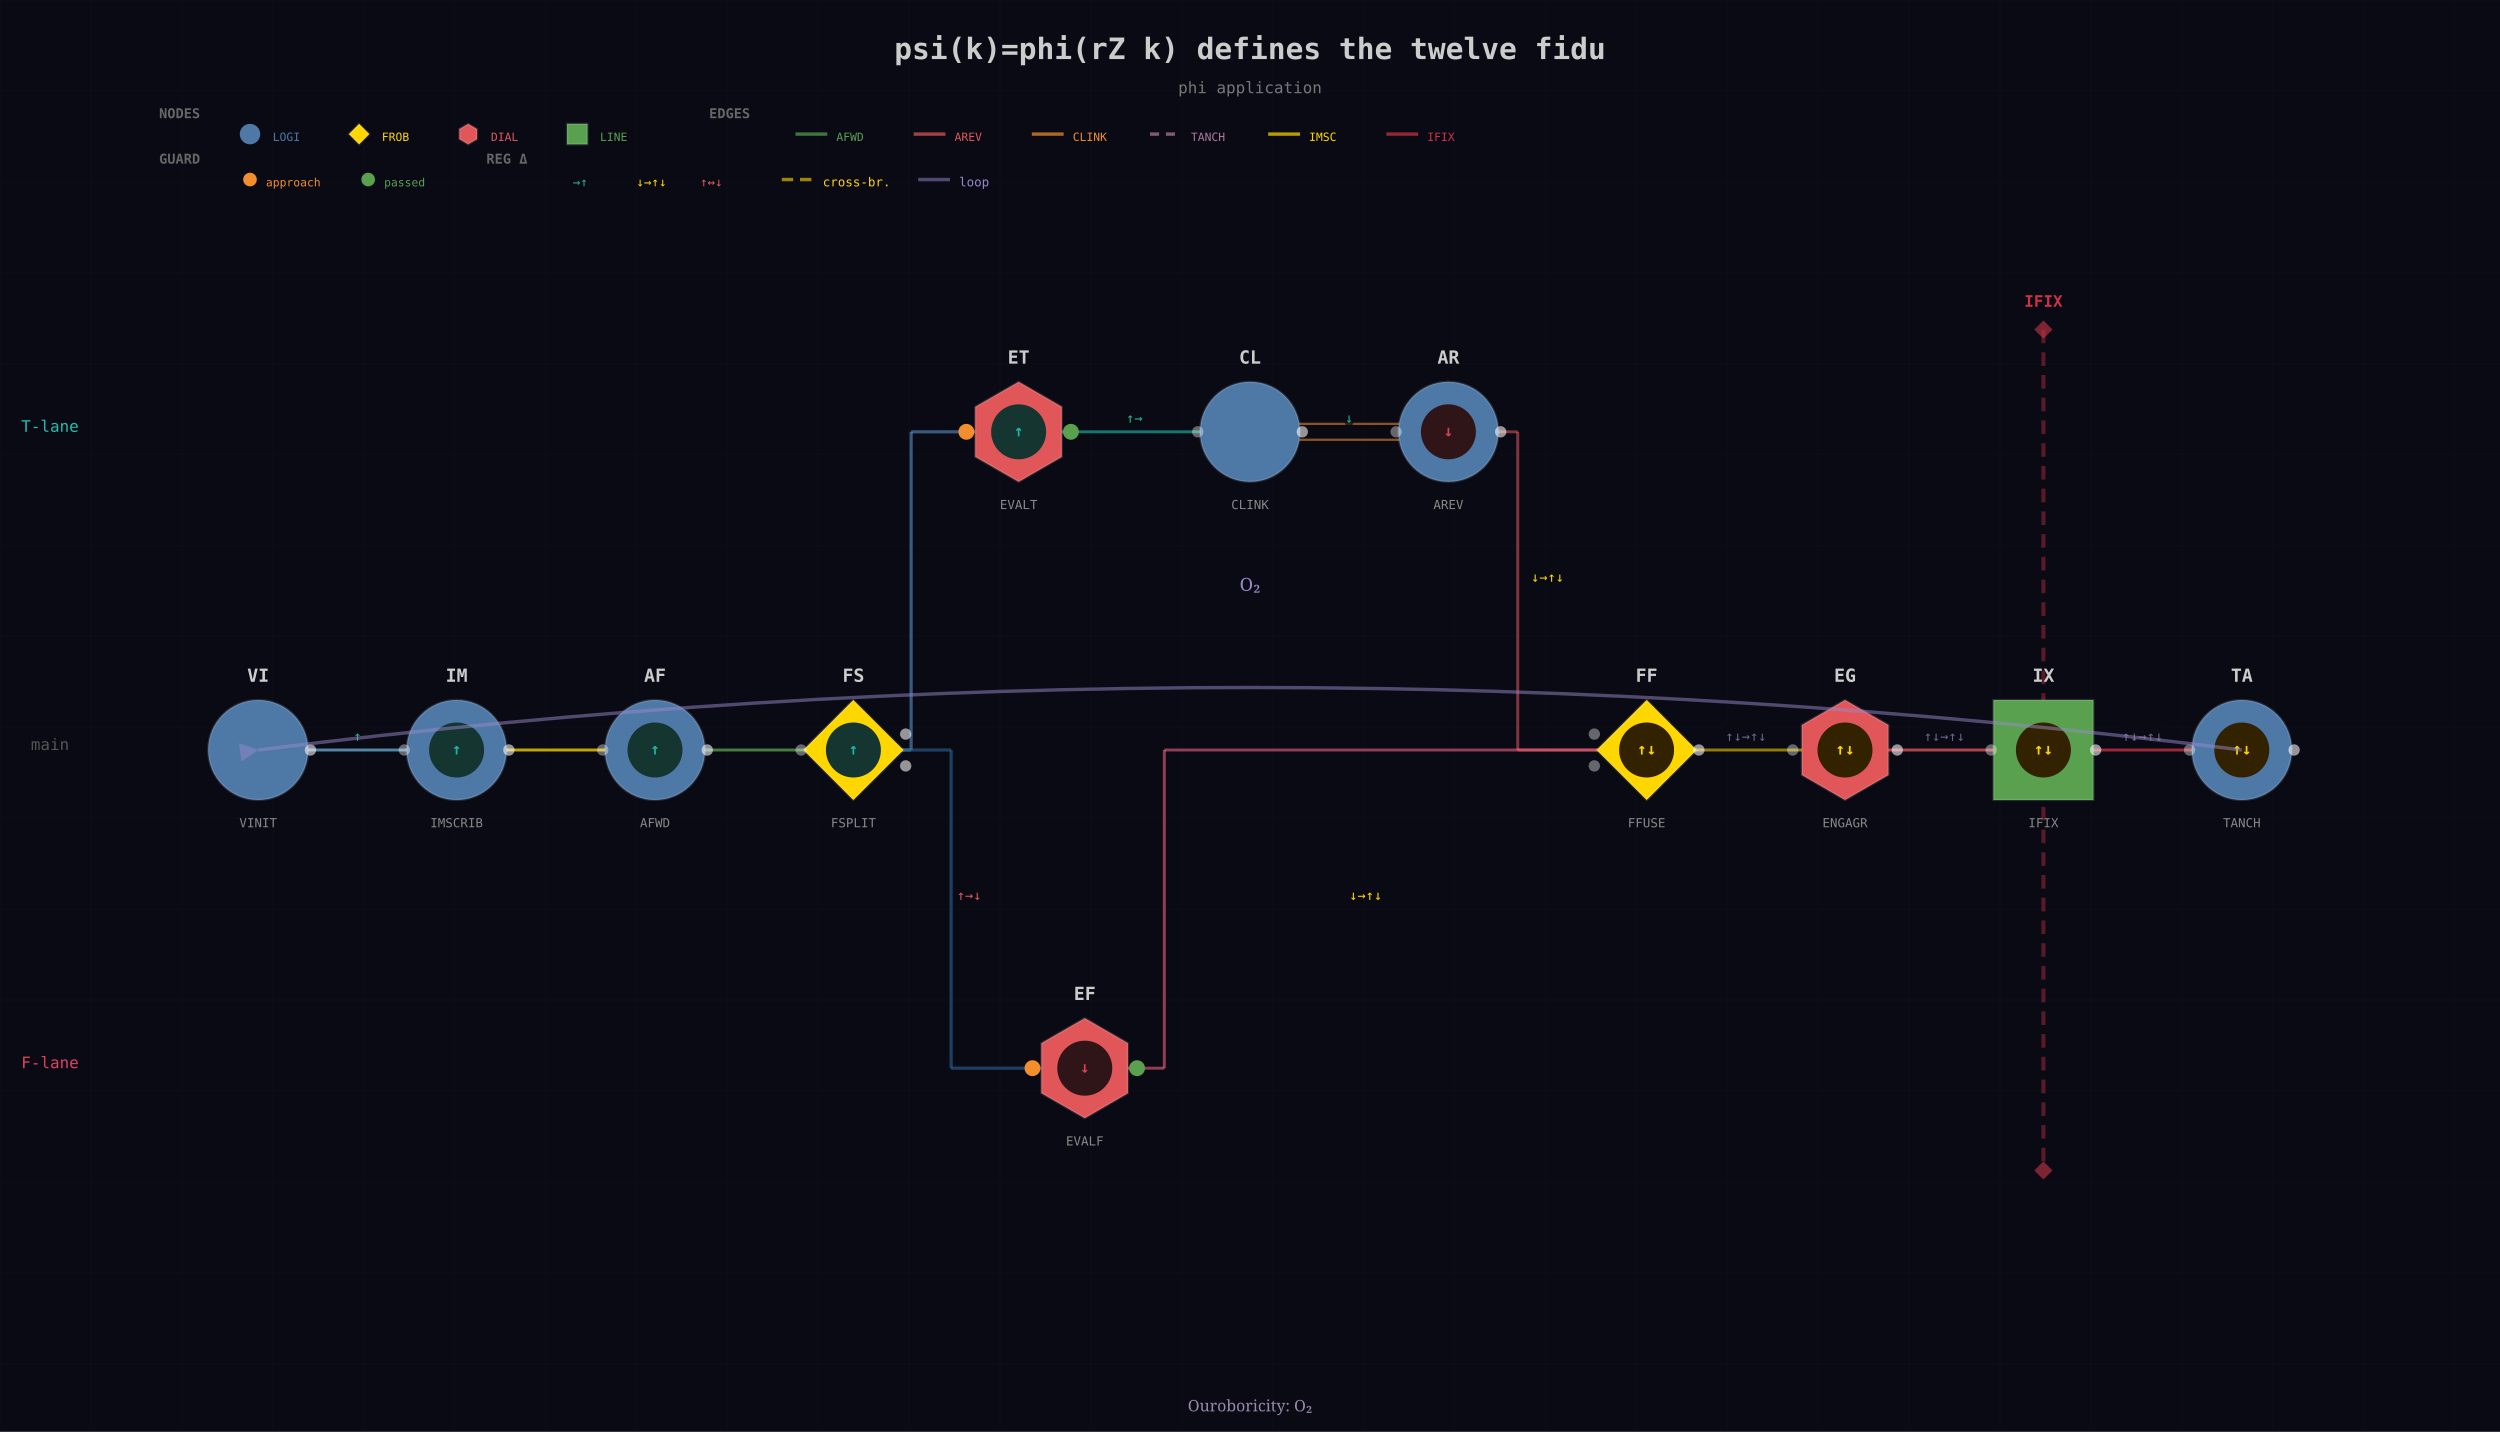
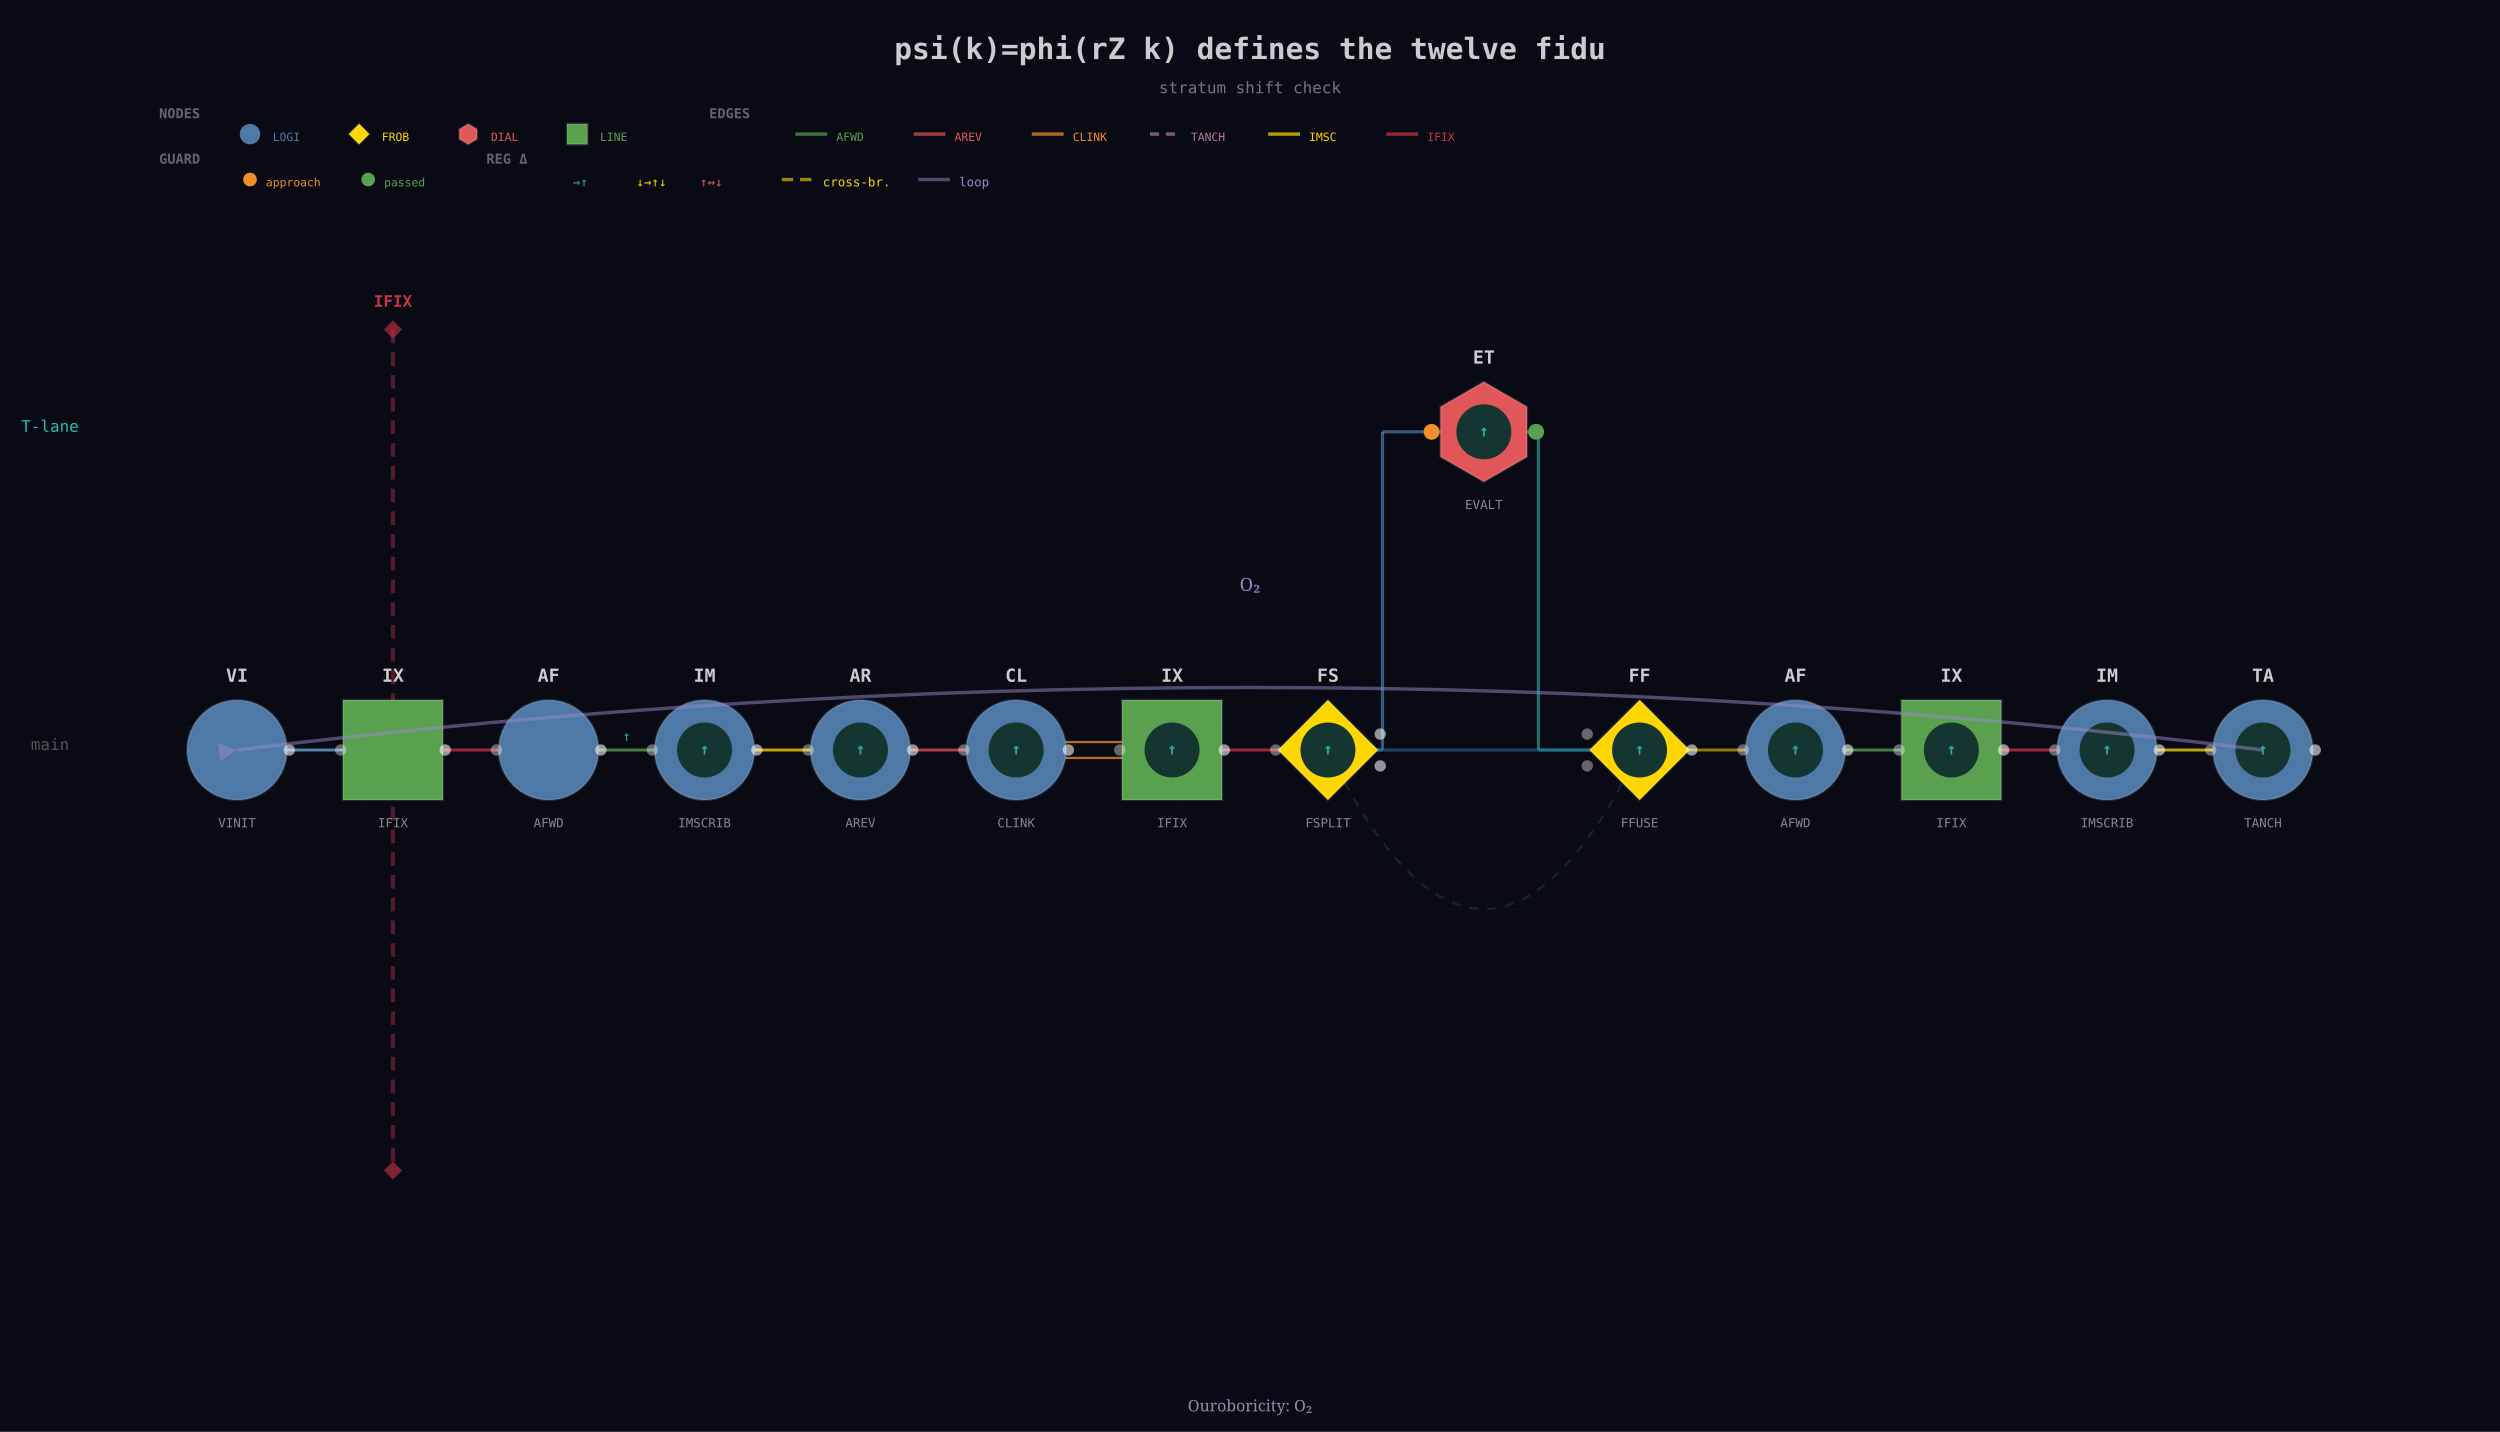
<svg xmlns="http://www.w3.org/2000/svg" viewBox="0 0 1100 630">
  <rect width="1100" height="630" fill="#0a0a15" />
  <line x1="0.0" y1="0.0" x2="0.0" y2="630.0" stroke="#151525" stroke-width="0.4" opacity="0.25" />
  <line x1="40.0" y1="0.0" x2="40.0" y2="630.0" stroke="#151525" stroke-width="0.4" opacity="0.25" />
  <line x1="80.0" y1="0.0" x2="80.0" y2="630.0" stroke="#151525" stroke-width="0.4" opacity="0.25" />
  <line x1="120.0" y1="0.0" x2="120.0" y2="630.0" stroke="#151525" stroke-width="0.4" opacity="0.25" />
  <line x1="160.0" y1="0.0" x2="160.0" y2="630.0" stroke="#151525" stroke-width="0.4" opacity="0.25" />
  <line x1="200.0" y1="0.0" x2="200.0" y2="630.0" stroke="#151525" stroke-width="0.4" opacity="0.25" />
  <line x1="240.0" y1="0.0" x2="240.0" y2="630.0" stroke="#151525" stroke-width="0.4" opacity="0.25" />
  <line x1="280.0" y1="0.0" x2="280.0" y2="630.0" stroke="#151525" stroke-width="0.4" opacity="0.25" />
  <line x1="320.0" y1="0.0" x2="320.0" y2="630.0" stroke="#151525" stroke-width="0.4" opacity="0.25" />
  <line x1="360.0" y1="0.0" x2="360.0" y2="630.0" stroke="#151525" stroke-width="0.4" opacity="0.25" />
  <line x1="400.0" y1="0.0" x2="400.0" y2="630.0" stroke="#151525" stroke-width="0.4" opacity="0.25" />
  <line x1="440.0" y1="0.0" x2="440.0" y2="630.0" stroke="#151525" stroke-width="0.4" opacity="0.25" />
  <line x1="480.0" y1="0.0" x2="480.0" y2="630.0" stroke="#151525" stroke-width="0.4" opacity="0.25" />
  <line x1="520.0" y1="0.0" x2="520.0" y2="630.0" stroke="#151525" stroke-width="0.4" opacity="0.25" />
  <line x1="560.0" y1="0.0" x2="560.0" y2="630.0" stroke="#151525" stroke-width="0.4" opacity="0.25" />
  <line x1="600.0" y1="0.0" x2="600.0" y2="630.0" stroke="#151525" stroke-width="0.4" opacity="0.25" />
  <line x1="640.0" y1="0.0" x2="640.0" y2="630.0" stroke="#151525" stroke-width="0.4" opacity="0.25" />
  <line x1="680.0" y1="0.0" x2="680.0" y2="630.0" stroke="#151525" stroke-width="0.4" opacity="0.25" />
  <line x1="720.0" y1="0.0" x2="720.0" y2="630.0" stroke="#151525" stroke-width="0.4" opacity="0.25" />
  <line x1="760.0" y1="0.0" x2="760.0" y2="630.0" stroke="#151525" stroke-width="0.4" opacity="0.25" />
  <line x1="800.0" y1="0.0" x2="800.0" y2="630.0" stroke="#151525" stroke-width="0.4" opacity="0.25" />
  <line x1="840.0" y1="0.0" x2="840.0" y2="630.0" stroke="#151525" stroke-width="0.4" opacity="0.25" />
  <line x1="880.0" y1="0.0" x2="880.0" y2="630.0" stroke="#151525" stroke-width="0.4" opacity="0.25" />
  <line x1="920.0" y1="0.0" x2="920.0" y2="630.0" stroke="#151525" stroke-width="0.4" opacity="0.25" />
  <line x1="960.0" y1="0.0" x2="960.0" y2="630.0" stroke="#151525" stroke-width="0.4" opacity="0.25" />
  <line x1="1000.0" y1="0.0" x2="1000.0" y2="630.0" stroke="#151525" stroke-width="0.4" opacity="0.25" />
  <line x1="1040.0" y1="0.0" x2="1040.0" y2="630.0" stroke="#151525" stroke-width="0.4" opacity="0.25" />
  <line x1="1080.0" y1="0.0" x2="1080.0" y2="630.0" stroke="#151525" stroke-width="0.4" opacity="0.25" />
  <line x1="0.0" y1="0.0" x2="1100.0" y2="0.0" stroke="#151525" stroke-width="0.4" opacity="0.25" />
  <line x1="0.0" y1="40.0" x2="1100.0" y2="40.0" stroke="#151525" stroke-width="0.4" opacity="0.25" />
  <line x1="0.0" y1="80.0" x2="1100.0" y2="80.0" stroke="#151525" stroke-width="0.4" opacity="0.25" />
  <line x1="0.0" y1="120.0" x2="1100.0" y2="120.0" stroke="#151525" stroke-width="0.4" opacity="0.25" />
  <line x1="0.0" y1="160.0" x2="1100.0" y2="160.0" stroke="#151525" stroke-width="0.4" opacity="0.25" />
  <line x1="0.0" y1="200.0" x2="1100.0" y2="200.0" stroke="#151525" stroke-width="0.4" opacity="0.25" />
  <line x1="0.0" y1="240.0" x2="1100.0" y2="240.0" stroke="#151525" stroke-width="0.4" opacity="0.25" />
  <line x1="0.0" y1="280.0" x2="1100.0" y2="280.0" stroke="#151525" stroke-width="0.4" opacity="0.25" />
  <line x1="0.0" y1="320.0" x2="1100.0" y2="320.0" stroke="#151525" stroke-width="0.4" opacity="0.25" />
  <line x1="0.0" y1="360.0" x2="1100.0" y2="360.0" stroke="#151525" stroke-width="0.4" opacity="0.25" />
  <line x1="0.0" y1="400.0" x2="1100.0" y2="400.0" stroke="#151525" stroke-width="0.4" opacity="0.25" />
  <line x1="0.0" y1="440.0" x2="1100.0" y2="440.0" stroke="#151525" stroke-width="0.4" opacity="0.25" />
  <line x1="0.0" y1="480.0" x2="1100.0" y2="480.0" stroke="#151525" stroke-width="0.4" opacity="0.25" />
  <line x1="0.0" y1="520.0" x2="1100.0" y2="520.0" stroke="#151525" stroke-width="0.4" opacity="0.25" />
  <line x1="0.0" y1="560.0" x2="1100.0" y2="560.0" stroke="#151525" stroke-width="0.4" opacity="0.25" />
  <line x1="0.0" y1="600.0" x2="1100.0" y2="600.0" stroke="#151525" stroke-width="0.4" opacity="0.25" />
  <text x="550.0" y="26.0" fill="#cccccc" font-size="13" text-anchor="middle" font-family="monospace" font-weight="bold">psi(k)=phi(rZ k) defines the twelve fidu</text>
-   <text x="550.0" y="41.0" fill="#777" font-size="7" text-anchor="middle" font-family="monospace">phi application</text>
+   <text x="550.0" y="41.0" fill="#777" font-size="7" text-anchor="middle" font-family="monospace">stratum shift check</text>
  <text x="22.0" y="190.0" fill="#20c0b0" font-size="7" text-anchor="middle" font-family="monospace">T-lane</text>
-   <text x="22.0" y="470.0" fill="#e04060" font-size="7" text-anchor="middle" font-family="monospace">F-lane</text>
  <text x="22.0" y="330.0" fill="#555" font-size="7" text-anchor="middle" font-family="monospace">main</text>
-   <line x1="899.1" y1="145.0" x2="899.1" y2="515.0" stroke="#cc3344" stroke-width="1.8" opacity="0.4" stroke-dasharray="6,4" />
-   <text x="899.1" y="135.0" fill="#cc3344" font-size="7" text-anchor="middle" font-family="monospace" font-weight="bold">IFIX</text>
-   <polygon points="899.091,141.0 903.1,145 899.091,149.0 895.1,145" fill="#cc3344" opacity="0.6" />
-   <polygon points="899.091,511.0 903.1,515 899.091,519.0 895.1,515" fill="#cc3344" opacity="0.6" />
-   <line x1="375.5" y1="330.0" x2="400.9" y2="330.0" stroke="#5b9bd5" stroke-width="1.4" opacity="0.55" />
-   <line x1="400.9" y1="330.0" x2="400.9" y2="190.0" stroke="#5b9bd5" stroke-width="1.4" opacity="0.55" />
-   <line x1="400.9" y1="190.0" x2="440.2" y2="190.0" stroke="#5b9bd5" stroke-width="1.4" opacity="0.55" />
-   <polygon points="448.2,190.0 440.2,193.2 440.2,186.8" fill="#5b9bd5" opacity="0.55" />
-   <line x1="448.2" y1="190.0" x2="542.0" y2="190.0" stroke="#20d0b8" stroke-width="1.3" opacity="0.55" />
-   <polygon points="550.0,190.0 542.0,193.2 542.0,186.8" fill="#20d0b8" opacity="0.55" />
-   <rect x="495.1" y="178.0" width="8.0" height="10" fill="#0a0a15" opacity="0.7" rx="3" />
-   <text x="499.1" y="186.0" fill="#20b888" font-size="6" text-anchor="middle" font-family="monospace">↑→</text>
-   <line x1="550.0" y1="186.5" x2="628.3" y2="186.5" stroke="#f28e2b" stroke-width="1.0" opacity="0.55" />
-   <line x1="550.0" y1="193.5" x2="628.3" y2="193.5" stroke="#f28e2b" stroke-width="1.0" opacity="0.55" />
-   <polygon points="637.3,190.0 627.3,194.0 627.3,186.0" fill="#f28e2b" opacity="0.55" />
-   <rect x="591.6" y="178.0" width="4.0" height="10" fill="#0a0a15" opacity="0.7" rx="3" />
-   <text x="593.6" y="186.0" fill="#20b888" font-size="6" text-anchor="middle" font-family="monospace">↓</text>
-   <line x1="637.3" y1="190.0" x2="667.8" y2="190.0" stroke="#e15759" stroke-width="1.3" opacity="0.55" />
-   <line x1="667.8" y1="190.0" x2="667.8" y2="330.0" stroke="#e15759" stroke-width="1.3" opacity="0.55" />
-   <line x1="667.8" y1="330.0" x2="716.5" y2="330.0" stroke="#e15759" stroke-width="1.3" opacity="0.55" />
-   <polygon points="724.5,330.0 716.5,333.2 716.5,326.8" fill="#e15759" opacity="0.55" />
-   <rect x="672.9" y="248.0" width="16.0" height="10" fill="#0a0a15" opacity="0.7" rx="3" />
-   <text x="680.9" y="256.0" fill="#ffd700" font-size="6" text-anchor="middle" font-family="monospace">↓→↑↓</text>
-   <line x1="375.5" y1="330.0" x2="418.5" y2="330.0" stroke="#2b6b9f" stroke-width="1.4" opacity="0.55" />
-   <line x1="418.5" y1="330.0" x2="418.5" y2="470.0" stroke="#2b6b9f" stroke-width="1.4" opacity="0.55" />
-   <line x1="418.5" y1="470.0" x2="469.3" y2="470.0" stroke="#2b6b9f" stroke-width="1.4" opacity="0.55" />
-   <polygon points="477.3,470.0 469.3,473.2 469.3,466.8" fill="#2b6b9f" opacity="0.55" />
-   <rect x="420.4" y="388.0" width="12.0" height="10" fill="#0a0a15" opacity="0.7" rx="3" />
-   <text x="426.4" y="396.0" fill="#e15759" font-size="6" text-anchor="middle" font-family="monospace">↑→↓</text>
-   <line x1="477.3" y1="470.0" x2="512.3" y2="470.0" stroke="#ff6688" stroke-width="1.3" opacity="0.55" />
-   <line x1="512.3" y1="470.0" x2="512.3" y2="330.0" stroke="#ff6688" stroke-width="1.3" opacity="0.55" />
-   <line x1="512.3" y1="330.0" x2="716.5" y2="330.0" stroke="#ff6688" stroke-width="1.3" opacity="0.55" />
-   <polygon points="724.5,330.0 716.5,333.2 716.5,326.8" fill="#ff6688" opacity="0.55" />
-   <rect x="592.9" y="388.0" width="16.0" height="10" fill="#0a0a15" opacity="0.7" rx="3" />
-   <text x="600.9" y="396.0" fill="#ffd700" font-size="6" text-anchor="middle" font-family="monospace">↓→↑↓</text>
-   <line x1="113.6" y1="330.0" x2="192.9" y2="330.0" stroke="#6baed6" stroke-width="1.3" opacity="0.75" />
-   <polygon points="200.9,330.0 192.9,333.2 192.9,326.8" fill="#6baed6" opacity="0.75" />
-   <rect x="155.3" y="318.0" width="4.0" height="10" fill="#0a0a15" opacity="0.7" rx="3" />
-   <text x="157.3" y="326.0" fill="#20b888" font-size="6" text-anchor="middle" font-family="monospace">↑</text>
-   <line x1="200.9" y1="330.0" x2="280.2" y2="330.0" stroke="#ffd700" stroke-width="1.3" opacity="0.75" />
-   <polygon points="288.2,330.0 280.2,333.2 280.2,326.8" fill="#ffd700" opacity="0.75" />
-   <line x1="288.2" y1="330.0" x2="367.5" y2="330.0" stroke="#59a14f" stroke-width="1.3" opacity="0.75" />
-   <polygon points="375.5,330.0 367.5,333.2 367.5,326.8" fill="#59a14f" opacity="0.75" />
-   <line x1="811.8" y1="330.0" x2="891.1" y2="330.0" stroke="#e15759" stroke-width="1.3" opacity="0.75" />
-   <polygon points="899.1,330.0 891.1,333.2 891.1,326.8" fill="#e15759" opacity="0.75" />
-   <rect x="845.5" y="318.0" width="20.0" height="10" fill="#0a0a15" opacity="0.7" rx="3" />
-   <text x="855.5" y="326.0" fill="#666688" font-size="6" text-anchor="middle" font-family="monospace">↑↓→↑↓</text>
-   <line x1="899.1" y1="330.0" x2="978.4" y2="330.0" stroke="#cc3344" stroke-width="1.3" opacity="0.75" />
-   <polygon points="986.4,330.0 978.4,333.2 978.4,326.8" fill="#cc3344" opacity="0.75" />
-   <rect x="932.7" y="318.0" width="20.0" height="10" fill="#0a0a15" opacity="0.7" rx="3" />
-   <text x="942.7" y="326.0" fill="#666688" font-size="6" text-anchor="middle" font-family="monospace">↑↓→↑↓</text>
-   <line x1="724.5" y1="330.0" x2="803.8" y2="330.0" stroke="#ffd700" stroke-width="1.3" opacity="0.55" />
-   <polygon points="811.8,330.0 803.8,333.2 803.8,326.8" fill="#ffd700" opacity="0.55" />
-   <rect x="758.2" y="318.0" width="20.0" height="10" fill="#0a0a15" opacity="0.7" rx="3" />
-   <text x="768.2" y="326.0" fill="#666688" font-size="6" text-anchor="middle" font-family="monospace">↑↓→↑↓</text>
-   <circle cx="113.6" cy="330.0" r="22.0" fill="#4e79a7" stroke="#ffffff20" stroke-width="1.0" />
-   <text x="113.6" y="300.0" fill="#cccccc" font-size="8" text-anchor="middle" font-family="monospace" font-weight="bold">VI</text>
-   <text x="113.6" y="364.0" fill="#888" font-size="5.5" text-anchor="middle" font-family="monospace">VINIT</text>
-   <circle cx="136.6" cy="330.0" r="2.5" fill="#ffffff90" stroke-width="0" />
-   <circle cx="200.9" cy="330.0" r="22.0" fill="#4e79a7" stroke="#ffffff20" stroke-width="1.0" />
-   <circle cx="200.9" cy="330.0" r="12.1" fill="#153530" stroke-width="0" />
-   <text x="200.9" y="332.0" fill="#20b2aa" font-size="7" text-anchor="middle" font-family="monospace" font-weight="bold">↑</text>
-   <text x="200.9" y="300.0" fill="#cccccc" font-size="8" text-anchor="middle" font-family="monospace" font-weight="bold">IM</text>
-   <text x="200.9" y="364.0" fill="#888" font-size="5.5" text-anchor="middle" font-family="monospace">IMSCRIB</text>
-   <circle cx="177.9" cy="330.0" r="2.5" fill="#ffffff60" stroke-width="0" />
-   <circle cx="223.9" cy="330.0" r="2.5" fill="#ffffff90" stroke-width="0" />
-   <circle cx="288.2" cy="330.0" r="22.0" fill="#4e79a7" stroke="#ffffff20" stroke-width="1.0" />
-   <circle cx="288.2" cy="330.0" r="12.1" fill="#153530" stroke-width="0" />
-   <text x="288.2" y="332.0" fill="#20b2aa" font-size="7" text-anchor="middle" font-family="monospace" font-weight="bold">↑</text>
-   <text x="288.2" y="300.0" fill="#cccccc" font-size="8" text-anchor="middle" font-family="monospace" font-weight="bold">AF</text>
-   <text x="288.2" y="364.0" fill="#888" font-size="5.5" text-anchor="middle" font-family="monospace">AFWD</text>
-   <circle cx="265.2" cy="330.0" r="2.5" fill="#ffffff60" stroke-width="0" />
-   <circle cx="311.2" cy="330.0" r="2.5" fill="#ffffff90" stroke-width="0" />
-   <polygon points="375.455,308.0 397.5,330 375.455,352.0 353.5,330" fill="#ffd700" stroke="#ffffff20" stroke-width="1.0" />
-   <circle cx="375.5" cy="330.0" r="12.1" fill="#153530" stroke-width="0" />
-   <text x="375.5" y="332.0" fill="#20b2aa" font-size="7" text-anchor="middle" font-family="monospace" font-weight="bold">↑</text>
-   <text x="375.5" y="300.0" fill="#cccccc" font-size="8" text-anchor="middle" font-family="monospace" font-weight="bold">FS</text>
-   <text x="375.5" y="364.0" fill="#888" font-size="5.5" text-anchor="middle" font-family="monospace">FSPLIT</text>
-   <circle cx="352.5" cy="330.0" r="2.5" fill="#ffffff60" stroke-width="0" />
-   <circle cx="398.5" cy="323.0" r="2.5" fill="#ffffff90" stroke-width="0" />
-   <circle cx="398.5" cy="337.0" r="2.5" fill="#ffffff90" stroke-width="0" />
-   <polygon points="467.2,201.0 448.2,212.0 429.1,201.0 429.1,179.0 448.2,168.0 467.2,179.0" fill="#e15759" stroke="#ffffff20" stroke-width="1.0" />
-   <circle cx="448.2" cy="190.0" r="12.1" fill="#153530" stroke-width="0" />
-   <text x="448.2" y="192.0" fill="#20b2aa" font-size="7" text-anchor="middle" font-family="monospace" font-weight="bold">↑</text>
-   <text x="448.2" y="160.0" fill="#cccccc" font-size="8" text-anchor="middle" font-family="monospace" font-weight="bold">ET</text>
-   <text x="448.2" y="224.0" fill="#888" font-size="5.5" text-anchor="middle" font-family="monospace">EVALT</text>
-   <circle cx="425.2" cy="190.0" r="3.5" fill="#f28e2b" stroke-width="0.8" />
-   <circle cx="471.2" cy="190.0" r="3.5" fill="#59a14f" stroke-width="0.9" />
-   <circle cx="550.0" cy="190.0" r="22.0" fill="#4e79a7" stroke="#ffffff20" stroke-width="1.0" />
-   <text x="550.0" y="160.0" fill="#cccccc" font-size="8" text-anchor="middle" font-family="monospace" font-weight="bold">CL</text>
-   <text x="550.0" y="224.0" fill="#888" font-size="5.5" text-anchor="middle" font-family="monospace">CLINK</text>
-   <circle cx="527.0" cy="190.0" r="2.5" fill="#ffffff60" stroke-width="0" />
-   <circle cx="573.0" cy="190.0" r="2.5" fill="#ffffff90" stroke-width="0" />
-   <circle cx="637.3" cy="190.0" r="22.0" fill="#4e79a7" stroke="#ffffff20" stroke-width="1.0" />
-   <circle cx="637.3" cy="190.0" r="12.1" fill="#301518" stroke-width="0" />
-   <text x="637.3" y="192.0" fill="#cc4455" font-size="7" text-anchor="middle" font-family="monospace" font-weight="bold">↓</text>
-   <text x="637.3" y="160.0" fill="#cccccc" font-size="8" text-anchor="middle" font-family="monospace" font-weight="bold">AR</text>
-   <text x="637.3" y="224.0" fill="#888" font-size="5.5" text-anchor="middle" font-family="monospace">AREV</text>
-   <circle cx="614.3" cy="190.0" r="2.5" fill="#ffffff60" stroke-width="0" />
-   <circle cx="660.3" cy="190.0" r="2.5" fill="#ffffff90" stroke-width="0" />
-   <polygon points="496.3,481.0 477.3,492.0 458.2,481.0 458.2,459.0 477.3,448.0 496.3,459.0" fill="#e15759" stroke="#ffffff20" stroke-width="1.0" />
-   <circle cx="477.3" cy="470.0" r="12.1" fill="#301518" stroke-width="0" />
-   <text x="477.3" y="472.0" fill="#cc4455" font-size="7" text-anchor="middle" font-family="monospace" font-weight="bold">↓</text>
-   <text x="477.3" y="440.0" fill="#cccccc" font-size="8" text-anchor="middle" font-family="monospace" font-weight="bold">EF</text>
-   <text x="477.3" y="504.0" fill="#888" font-size="5.5" text-anchor="middle" font-family="monospace">EVALF</text>
-   <circle cx="454.3" cy="470.0" r="3.5" fill="#f28e2b" stroke-width="0.8" />
-   <circle cx="500.3" cy="470.0" r="3.5" fill="#59a14f" stroke-width="0.9" />
-   <polygon points="724.545,308.0 746.5,330 724.545,352.0 702.5,330" fill="#ffd700" stroke="#ffffff20" stroke-width="1.0" />
-   <circle cx="724.5" cy="330.0" r="12.1" fill="#332200" stroke-width="0" />
-   <text x="724.5" y="332.0" fill="#ffd700" font-size="7" text-anchor="middle" font-family="monospace" font-weight="bold">↑↓</text>
-   <text x="724.5" y="300.0" fill="#cccccc" font-size="8" text-anchor="middle" font-family="monospace" font-weight="bold">FF</text>
-   <text x="724.5" y="364.0" fill="#888" font-size="5.5" text-anchor="middle" font-family="monospace">FFUSE</text>
-   <circle cx="701.5" cy="323.0" r="2.5" fill="#ffffff60" stroke-width="0" />
-   <circle cx="701.5" cy="337.0" r="2.5" fill="#ffffff60" stroke-width="0" />
-   <circle cx="747.5" cy="330.0" r="2.5" fill="#ffffff90" stroke-width="0" />
-   <polygon points="830.9,341.0 811.8,352.0 792.8,341.0 792.8,319.0 811.8,308.0 830.9,319.0" fill="#e15759" stroke="#ffffff20" stroke-width="1.0" />
-   <circle cx="811.8" cy="330.0" r="12.1" fill="#332200" stroke-width="0" />
-   <text x="811.8" y="332.0" fill="#ffd700" font-size="7" text-anchor="middle" font-family="monospace" font-weight="bold">↑↓</text>
-   <text x="811.8" y="300.0" fill="#cccccc" font-size="8" text-anchor="middle" font-family="monospace" font-weight="bold">EG</text>
-   <text x="811.8" y="364.0" fill="#888" font-size="5.5" text-anchor="middle" font-family="monospace">ENGAGR</text>
-   <circle cx="788.8" cy="330.0" r="2.5" fill="#ffffff60" stroke-width="0" />
-   <circle cx="834.8" cy="330.0" r="2.5" fill="#ffffff90" stroke-width="0" />
-   <rect x="877.1" y="308.0" width="44.0" height="44.0" fill="#59a14f" stroke="#ffffff20" stroke-width="1.0" />
-   <circle cx="899.1" cy="330.0" r="12.1" fill="#332200" stroke-width="0" />
-   <text x="899.1" y="332.0" fill="#ffd700" font-size="7" text-anchor="middle" font-family="monospace" font-weight="bold">↑↓</text>
-   <text x="899.1" y="300.0" fill="#cccccc" font-size="8" text-anchor="middle" font-family="monospace" font-weight="bold">IX</text>
-   <text x="899.1" y="364.0" fill="#888" font-size="5.5" text-anchor="middle" font-family="monospace">IFIX</text>
-   <circle cx="876.1" cy="330.0" r="2.5" fill="#ffffff60" stroke-width="0" />
-   <circle cx="922.1" cy="330.0" r="2.5" fill="#ffffff90" stroke-width="0" />
-   <circle cx="986.4" cy="330.0" r="22.0" fill="#4e79a7" stroke="#ffffff20" stroke-width="1.0" />
-   <circle cx="986.4" cy="330.0" r="12.1" fill="#332200" stroke-width="0" />
-   <text x="986.4" y="332.0" fill="#ffd700" font-size="7" text-anchor="middle" font-family="monospace" font-weight="bold">↑↓</text>
-   <text x="986.4" y="300.0" fill="#cccccc" font-size="8" text-anchor="middle" font-family="monospace" font-weight="bold">TA</text>
-   <text x="986.4" y="364.0" fill="#888" font-size="5.5" text-anchor="middle" font-family="monospace">TANCH</text>
-   <circle cx="963.4" cy="330.0" r="2.5" fill="#ffffff60" stroke-width="0" />
-   <circle cx="1009.4" cy="330.0" r="2.5" fill="#ffffff90" stroke-width="0" />
-   <path d="M986.4,330.0 Q550.0,275.0 113.6,330.0" fill="none" stroke="#9988cc" stroke-width="1.5" opacity="0.5" />
-   <polygon points="113.6,330.0 105.2,327.0 106.2,335.0" fill="#9988cc" opacity="0.5" />
+   <line x1="172.9" y1="145.0" x2="172.9" y2="515.0" stroke="#cc3344" stroke-width="1.8" opacity="0.4" stroke-dasharray="6,4" />
+   <text x="172.9" y="135.0" fill="#cc3344" font-size="7" text-anchor="middle" font-family="monospace" font-weight="bold">IFIX</text>
+   <polygon points="172.857,141.0 176.9,145 172.857,149.0 168.9,145" fill="#cc3344" opacity="0.6" />
+   <polygon points="172.857,511.0 176.9,515 172.857,519.0 168.9,515" fill="#cc3344" opacity="0.6" />
+   <line x1="584.3" y1="330.0" x2="608.3" y2="330.0" stroke="#5b9bd5" stroke-width="1.4" opacity="0.55" />
+   <line x1="608.3" y1="330.0" x2="608.3" y2="190.0" stroke="#5b9bd5" stroke-width="1.4" opacity="0.55" />
+   <line x1="608.3" y1="190.0" x2="644.9" y2="190.0" stroke="#5b9bd5" stroke-width="1.4" opacity="0.55" />
+   <polygon points="652.9,190.0 644.9,193.2 644.9,186.8" fill="#5b9bd5" opacity="0.55" />
+   <line x1="652.9" y1="190.0" x2="676.9" y2="190.0" stroke="#20d0b8" stroke-width="1.3" opacity="0.55" />
+   <line x1="676.9" y1="190.0" x2="676.9" y2="330.0" stroke="#20d0b8" stroke-width="1.3" opacity="0.55" />
+   <line x1="676.9" y1="330.0" x2="713.4" y2="330.0" stroke="#20d0b8" stroke-width="1.3" opacity="0.55" />
+   <polygon points="721.4,330.0 713.4,333.2 713.4,326.8" fill="#20d0b8" opacity="0.55" />
+   <line x1="584.3" y1="330.0" x2="713.4" y2="330.0" stroke="#2b6b9f" stroke-width="1.4" opacity="0.55" />
+   <polygon points="721.4,330.0 713.4,333.2 713.4,326.8" fill="#2b6b9f" opacity="0.55" />
+   <line x1="104.3" y1="330.0" x2="164.9" y2="330.0" stroke="#6baed6" stroke-width="1.3" opacity="0.75" />
+   <polygon points="172.9,330.0 164.9,333.2 164.9,326.8" fill="#6baed6" opacity="0.75" />
+   <line x1="172.9" y1="330.0" x2="233.4" y2="330.0" stroke="#cc3344" stroke-width="1.3" opacity="0.75" />
+   <polygon points="241.4,330.0 233.4,333.2 233.4,326.8" fill="#cc3344" opacity="0.75" />
+   <line x1="241.4" y1="330.0" x2="302.0" y2="330.0" stroke="#59a14f" stroke-width="1.3" opacity="0.75" />
+   <polygon points="310.0,330.0 302.0,333.2 302.0,326.8" fill="#59a14f" opacity="0.75" />
+   <rect x="273.7" y="318.0" width="4.0" height="10" fill="#0a0a15" opacity="0.7" rx="3" />
+   <text x="275.7" y="326.0" fill="#20b888" font-size="6" text-anchor="middle" font-family="monospace">↑</text>
+   <line x1="310.0" y1="330.0" x2="370.6" y2="330.0" stroke="#ffd700" stroke-width="1.3" opacity="0.75" />
+   <polygon points="378.6,330.0 370.6,333.2 370.6,326.8" fill="#ffd700" opacity="0.75" />
+   <line x1="378.6" y1="330.0" x2="439.1" y2="330.0" stroke="#e15759" stroke-width="1.3" opacity="0.75" />
+   <polygon points="447.1,330.0 439.1,333.2 439.1,326.8" fill="#e15759" opacity="0.75" />
+   <line x1="447.1" y1="326.5" x2="506.7" y2="326.5" stroke="#f28e2b" stroke-width="1.0" opacity="0.75" />
+   <line x1="447.1" y1="333.5" x2="506.7" y2="333.5" stroke="#f28e2b" stroke-width="1.0" opacity="0.75" />
+   <polygon points="515.7,330.0 505.7,334.0 505.7,326.0" fill="#f28e2b" opacity="0.75" />
+   <line x1="515.7" y1="330.0" x2="576.3" y2="330.0" stroke="#cc3344" stroke-width="1.3" opacity="0.75" />
+   <polygon points="584.3,330.0 576.3,333.2 576.3,326.8" fill="#cc3344" opacity="0.75" />
+   <line x1="790.0" y1="330.0" x2="850.6" y2="330.0" stroke="#59a14f" stroke-width="1.3" opacity="0.75" />
+   <polygon points="858.6,330.0 850.6,333.2 850.6,326.8" fill="#59a14f" opacity="0.75" />
+   <line x1="858.6" y1="330.0" x2="919.1" y2="330.0" stroke="#cc3344" stroke-width="1.3" opacity="0.75" />
+   <polygon points="927.1,330.0 919.1,333.2 919.1,326.8" fill="#cc3344" opacity="0.75" />
+   <line x1="927.1" y1="330.0" x2="987.7" y2="330.0" stroke="#ffd700" stroke-width="1.3" opacity="0.75" />
+   <polygon points="995.7,330.0 987.7,333.2 987.7,326.8" fill="#ffd700" opacity="0.75" />
+   <line x1="721.4" y1="330.0" x2="782.0" y2="330.0" stroke="#ffd700" stroke-width="1.3" opacity="0.55" />
+   <polygon points="790.0,330.0 782.0,333.2 782.0,326.8" fill="#ffd700" opacity="0.55" />
+   <path d="M584.3,330.0 Q652.9,470.0 721.4,330.0" fill="none" stroke="#2b6b9f" stroke-dasharray="4,4" stroke-width="1" opacity="0.25" />
+   <circle cx="104.3" cy="330.0" r="22.0" fill="#4e79a7" stroke="#ffffff20" stroke-width="1.0" />
+   <text x="104.3" y="300.0" fill="#cccccc" font-size="8" text-anchor="middle" font-family="monospace" font-weight="bold">VI</text>
+   <text x="104.3" y="364.0" fill="#888" font-size="5.5" text-anchor="middle" font-family="monospace">VINIT</text>
+   <circle cx="127.3" cy="330.0" r="2.5" fill="#ffffff90" stroke-width="0" />
+   <rect x="150.9" y="308.0" width="44.0" height="44.0" fill="#59a14f" stroke="#ffffff20" stroke-width="1.0" />
+   <text x="172.9" y="300.0" fill="#cccccc" font-size="8" text-anchor="middle" font-family="monospace" font-weight="bold">IX</text>
+   <text x="172.9" y="364.0" fill="#888" font-size="5.5" text-anchor="middle" font-family="monospace">IFIX</text>
+   <circle cx="149.9" cy="330.0" r="2.5" fill="#ffffff60" stroke-width="0" />
+   <circle cx="195.9" cy="330.0" r="2.5" fill="#ffffff90" stroke-width="0" />
+   <circle cx="241.4" cy="330.0" r="22.0" fill="#4e79a7" stroke="#ffffff20" stroke-width="1.0" />
+   <text x="241.4" y="300.0" fill="#cccccc" font-size="8" text-anchor="middle" font-family="monospace" font-weight="bold">AF</text>
+   <text x="241.4" y="364.0" fill="#888" font-size="5.5" text-anchor="middle" font-family="monospace">AFWD</text>
+   <circle cx="218.4" cy="330.0" r="2.5" fill="#ffffff60" stroke-width="0" />
+   <circle cx="264.4" cy="330.0" r="2.5" fill="#ffffff90" stroke-width="0" />
+   <circle cx="310.0" cy="330.0" r="22.0" fill="#4e79a7" stroke="#ffffff20" stroke-width="1.0" />
+   <circle cx="310.0" cy="330.0" r="12.1" fill="#153530" stroke-width="0" />
+   <text x="310.0" y="332.0" fill="#20b2aa" font-size="7" text-anchor="middle" font-family="monospace" font-weight="bold">↑</text>
+   <text x="310.0" y="300.0" fill="#cccccc" font-size="8" text-anchor="middle" font-family="monospace" font-weight="bold">IM</text>
+   <text x="310.0" y="364.0" fill="#888" font-size="5.5" text-anchor="middle" font-family="monospace">IMSCRIB</text>
+   <circle cx="287.0" cy="330.0" r="2.5" fill="#ffffff60" stroke-width="0" />
+   <circle cx="333.0" cy="330.0" r="2.5" fill="#ffffff90" stroke-width="0" />
+   <circle cx="378.6" cy="330.0" r="22.0" fill="#4e79a7" stroke="#ffffff20" stroke-width="1.0" />
+   <circle cx="378.6" cy="330.0" r="12.1" fill="#153530" stroke-width="0" />
+   <text x="378.6" y="332.0" fill="#20b2aa" font-size="7" text-anchor="middle" font-family="monospace" font-weight="bold">↑</text>
+   <text x="378.6" y="300.0" fill="#cccccc" font-size="8" text-anchor="middle" font-family="monospace" font-weight="bold">AR</text>
+   <text x="378.6" y="364.0" fill="#888" font-size="5.5" text-anchor="middle" font-family="monospace">AREV</text>
+   <circle cx="355.6" cy="330.0" r="2.5" fill="#ffffff60" stroke-width="0" />
+   <circle cx="401.6" cy="330.0" r="2.5" fill="#ffffff90" stroke-width="0" />
+   <circle cx="447.1" cy="330.0" r="22.0" fill="#4e79a7" stroke="#ffffff20" stroke-width="1.0" />
+   <circle cx="447.1" cy="330.0" r="12.1" fill="#153530" stroke-width="0" />
+   <text x="447.1" y="332.0" fill="#20b2aa" font-size="7" text-anchor="middle" font-family="monospace" font-weight="bold">↑</text>
+   <text x="447.1" y="300.0" fill="#cccccc" font-size="8" text-anchor="middle" font-family="monospace" font-weight="bold">CL</text>
+   <text x="447.1" y="364.0" fill="#888" font-size="5.5" text-anchor="middle" font-family="monospace">CLINK</text>
+   <circle cx="424.1" cy="330.0" r="2.5" fill="#ffffff60" stroke-width="0" />
+   <circle cx="470.1" cy="330.0" r="2.5" fill="#ffffff90" stroke-width="0" />
+   <rect x="493.7" y="308.0" width="44.0" height="44.0" fill="#59a14f" stroke="#ffffff20" stroke-width="1.0" />
+   <circle cx="515.7" cy="330.0" r="12.1" fill="#153530" stroke-width="0" />
+   <text x="515.7" y="332.0" fill="#20b2aa" font-size="7" text-anchor="middle" font-family="monospace" font-weight="bold">↑</text>
+   <text x="515.7" y="300.0" fill="#cccccc" font-size="8" text-anchor="middle" font-family="monospace" font-weight="bold">IX</text>
+   <text x="515.7" y="364.0" fill="#888" font-size="5.5" text-anchor="middle" font-family="monospace">IFIX</text>
+   <circle cx="492.7" cy="330.0" r="2.5" fill="#ffffff60" stroke-width="0" />
+   <circle cx="538.7" cy="330.0" r="2.5" fill="#ffffff90" stroke-width="0" />
+   <polygon points="584.286,308.0 606.3,330 584.286,352.0 562.3,330" fill="#ffd700" stroke="#ffffff20" stroke-width="1.0" />
+   <circle cx="584.3" cy="330.0" r="12.1" fill="#153530" stroke-width="0" />
+   <text x="584.3" y="332.0" fill="#20b2aa" font-size="7" text-anchor="middle" font-family="monospace" font-weight="bold">↑</text>
+   <text x="584.3" y="300.0" fill="#cccccc" font-size="8" text-anchor="middle" font-family="monospace" font-weight="bold">FS</text>
+   <text x="584.3" y="364.0" fill="#888" font-size="5.5" text-anchor="middle" font-family="monospace">FSPLIT</text>
+   <circle cx="561.3" cy="330.0" r="2.5" fill="#ffffff60" stroke-width="0" />
+   <circle cx="607.3" cy="323.0" r="2.5" fill="#ffffff90" stroke-width="0" />
+   <circle cx="607.3" cy="337.0" r="2.5" fill="#ffffff90" stroke-width="0" />
+   <polygon points="671.9,201.0 652.9,212.0 633.8,201.0 633.8,179.0 652.9,168.0 671.9,179.0" fill="#e15759" stroke="#ffffff20" stroke-width="1.0" />
+   <circle cx="652.9" cy="190.0" r="12.1" fill="#153530" stroke-width="0" />
+   <text x="652.9" y="192.0" fill="#20b2aa" font-size="7" text-anchor="middle" font-family="monospace" font-weight="bold">↑</text>
+   <text x="652.9" y="160.0" fill="#cccccc" font-size="8" text-anchor="middle" font-family="monospace" font-weight="bold">ET</text>
+   <text x="652.9" y="224.0" fill="#888" font-size="5.5" text-anchor="middle" font-family="monospace">EVALT</text>
+   <circle cx="629.9" cy="190.0" r="3.5" fill="#f28e2b" stroke-width="0.8" />
+   <circle cx="675.9" cy="190.0" r="3.5" fill="#59a14f" stroke-width="0.9" />
+   <polygon points="721.429,308.0 743.4,330 721.429,352.0 699.4,330" fill="#ffd700" stroke="#ffffff20" stroke-width="1.0" />
+   <circle cx="721.4" cy="330.0" r="12.1" fill="#153530" stroke-width="0" />
+   <text x="721.4" y="332.0" fill="#20b2aa" font-size="7" text-anchor="middle" font-family="monospace" font-weight="bold">↑</text>
+   <text x="721.4" y="300.0" fill="#cccccc" font-size="8" text-anchor="middle" font-family="monospace" font-weight="bold">FF</text>
+   <text x="721.4" y="364.0" fill="#888" font-size="5.5" text-anchor="middle" font-family="monospace">FFUSE</text>
+   <circle cx="698.4" cy="323.0" r="2.5" fill="#ffffff60" stroke-width="0" />
+   <circle cx="698.4" cy="337.0" r="2.5" fill="#ffffff60" stroke-width="0" />
+   <circle cx="744.4" cy="330.0" r="2.5" fill="#ffffff90" stroke-width="0" />
+   <circle cx="790.0" cy="330.0" r="22.0" fill="#4e79a7" stroke="#ffffff20" stroke-width="1.0" />
+   <circle cx="790.0" cy="330.0" r="12.1" fill="#153530" stroke-width="0" />
+   <text x="790.0" y="332.0" fill="#20b2aa" font-size="7" text-anchor="middle" font-family="monospace" font-weight="bold">↑</text>
+   <text x="790.0" y="300.0" fill="#cccccc" font-size="8" text-anchor="middle" font-family="monospace" font-weight="bold">AF</text>
+   <text x="790.0" y="364.0" fill="#888" font-size="5.5" text-anchor="middle" font-family="monospace">AFWD</text>
+   <circle cx="767.0" cy="330.0" r="2.5" fill="#ffffff60" stroke-width="0" />
+   <circle cx="813.0" cy="330.0" r="2.5" fill="#ffffff90" stroke-width="0" />
+   <rect x="836.6" y="308.0" width="44.0" height="44.0" fill="#59a14f" stroke="#ffffff20" stroke-width="1.0" />
+   <circle cx="858.6" cy="330.0" r="12.1" fill="#153530" stroke-width="0" />
+   <text x="858.6" y="332.0" fill="#20b2aa" font-size="7" text-anchor="middle" font-family="monospace" font-weight="bold">↑</text>
+   <text x="858.6" y="300.0" fill="#cccccc" font-size="8" text-anchor="middle" font-family="monospace" font-weight="bold">IX</text>
+   <text x="858.6" y="364.0" fill="#888" font-size="5.5" text-anchor="middle" font-family="monospace">IFIX</text>
+   <circle cx="835.6" cy="330.0" r="2.5" fill="#ffffff60" stroke-width="0" />
+   <circle cx="881.6" cy="330.0" r="2.5" fill="#ffffff90" stroke-width="0" />
+   <circle cx="927.1" cy="330.0" r="22.0" fill="#4e79a7" stroke="#ffffff20" stroke-width="1.0" />
+   <circle cx="927.1" cy="330.0" r="12.1" fill="#153530" stroke-width="0" />
+   <text x="927.1" y="332.0" fill="#20b2aa" font-size="7" text-anchor="middle" font-family="monospace" font-weight="bold">↑</text>
+   <text x="927.1" y="300.0" fill="#cccccc" font-size="8" text-anchor="middle" font-family="monospace" font-weight="bold">IM</text>
+   <text x="927.1" y="364.0" fill="#888" font-size="5.5" text-anchor="middle" font-family="monospace">IMSCRIB</text>
+   <circle cx="904.1" cy="330.0" r="2.5" fill="#ffffff60" stroke-width="0" />
+   <circle cx="950.1" cy="330.0" r="2.5" fill="#ffffff90" stroke-width="0" />
+   <circle cx="995.7" cy="330.0" r="22.0" fill="#4e79a7" stroke="#ffffff20" stroke-width="1.0" />
+   <circle cx="995.7" cy="330.0" r="12.1" fill="#153530" stroke-width="0" />
+   <text x="995.7" y="332.0" fill="#20b2aa" font-size="7" text-anchor="middle" font-family="monospace" font-weight="bold">↑</text>
+   <text x="995.7" y="300.0" fill="#cccccc" font-size="8" text-anchor="middle" font-family="monospace" font-weight="bold">TA</text>
+   <text x="995.7" y="364.0" fill="#888" font-size="5.5" text-anchor="middle" font-family="monospace">TANCH</text>
+   <circle cx="972.7" cy="330.0" r="2.5" fill="#ffffff60" stroke-width="0" />
+   <circle cx="1018.7" cy="330.0" r="2.5" fill="#ffffff90" stroke-width="0" />
+   <path d="M995.7,330.0 Q550.0,275.0 104.3,330.0" fill="none" stroke="#9988cc" stroke-width="1.5" opacity="0.5" />
+   <polygon points="104.3,330.0 95.9,327.0 96.8,334.9" fill="#9988cc" opacity="0.5" />
  <text x="550.0" y="260.0" fill="#9988cc" font-size="8" text-anchor="middle" font-family="serif">O₂</text>
  <text x="550.0" y="621.0" fill="#9988aa" font-size="7" text-anchor="middle" font-family="serif">Ouroboricity: O₂</text>
  <text x="70.0" y="52.0" fill="#666" font-size="6" text-anchor="start" font-family="monospace" font-weight="bold">NODES</text>
  <circle cx="110.0" cy="59.0" r="4.5" fill="#4e79a7" stroke-width="0" />
  <text x="120.0" y="62.0" fill="#4e79a7" font-size="5" text-anchor="start" font-family="monospace">LOGI</text>
  <polygon points="158,54.5 162.5,59 158,63.5 153.5,59" fill="#ffd700" stroke="#ffffff20" stroke-width="1.0" />
  <text x="168.0" y="62.0" fill="#ffd700" font-size="5" text-anchor="start" font-family="monospace">FROB</text>
  <polygon points="209.9,61.2 206.0,63.5 202.1,61.2 202.1,56.8 206.0,54.5 209.9,56.8" fill="#e15759" stroke="#ffffff20" stroke-width="1.0" />
  <text x="216.0" y="62.0" fill="#e15759" font-size="5" text-anchor="start" font-family="monospace">DIAL</text>
  <rect x="249.5" y="54.5" width="9.0" height="9.0" fill="#59a14f" stroke="#ffffff20" stroke-width="1.0" />
  <text x="264.0" y="62.0" fill="#59a14f" font-size="5" text-anchor="start" font-family="monospace">LINE</text>
  <text x="312.0" y="52.0" fill="#666" font-size="6" text-anchor="start" font-family="monospace" font-weight="bold">EDGES</text>
  <line x1="350.0" y1="59.0" x2="364.0" y2="59.0" stroke="#59a14f" stroke-width="1.5" opacity="0.7" />
  <text x="368.0" y="62.0" fill="#59a14f" font-size="5" text-anchor="start" font-family="monospace">AFWD</text>
  <line x1="402.0" y1="59.0" x2="416.0" y2="59.0" stroke="#e15759" stroke-width="1.5" opacity="0.7" />
  <text x="420.0" y="62.0" fill="#e15759" font-size="5" text-anchor="start" font-family="monospace">AREV</text>
  <line x1="454.0" y1="59.0" x2="468.0" y2="59.0" stroke="#f28e2b" stroke-width="1.5" opacity="0.7" />
  <text x="472.0" y="62.0" fill="#f28e2b" font-size="5" text-anchor="start" font-family="monospace">CLINK</text>
  <line x1="506.0" y1="59.0" x2="520.0" y2="59.0" stroke="#b07aa1" stroke-width="1.5" opacity="0.7" stroke-dasharray="4,3" />
  <text x="524.0" y="62.0" fill="#b07aa1" font-size="5" text-anchor="start" font-family="monospace">TANCH</text>
  <line x1="558.0" y1="59.0" x2="572.0" y2="59.0" stroke="#ffd700" stroke-width="1.5" opacity="0.7" />
  <text x="576.0" y="62.0" fill="#ffd700" font-size="5" text-anchor="start" font-family="monospace">IMSC</text>
  <line x1="610.0" y1="59.0" x2="624.0" y2="59.0" stroke="#cc3344" stroke-width="1.5" opacity="0.7" />
  <text x="628.0" y="62.0" fill="#cc3344" font-size="5" text-anchor="start" font-family="monospace">IFIX</text>
  <text x="70.0" y="72.0" fill="#666" font-size="6" text-anchor="start" font-family="monospace" font-weight="bold">GUARD</text>
  <circle cx="110.0" cy="79.0" r="3.0" fill="#f28e2b" stroke-width="0.8" />
  <text x="117.0" y="82.0" fill="#f28e2b" font-size="5" text-anchor="start" font-family="monospace">approach</text>
  <circle cx="162.0" cy="79.0" r="3.0" fill="#59a14f" stroke-width="0.9" />
  <text x="169.0" y="82.0" fill="#59a14f" font-size="5" text-anchor="start" font-family="monospace">passed</text>
  <text x="214.0" y="72.0" fill="#666" font-size="6" text-anchor="start" font-family="monospace" font-weight="bold">REG Δ</text>
  <text x="252.0" y="82.0" fill="#20b888" font-size="5.5" text-anchor="start" font-family="monospace">→↑</text>
  <text x="280.0" y="82.0" fill="#ffd700" font-size="5.5" text-anchor="start" font-family="monospace">↓→↑↓</text>
  <text x="308.0" y="82.0" fill="#e15759" font-size="5.5" text-anchor="start" font-family="monospace">↑↔↓</text>
  <line x1="344.0" y1="79.0" x2="358.0" y2="79.0" stroke="#ffd700" stroke-width="1.5" opacity="0.6" stroke-dasharray="5,3" />
  <text x="362.0" y="82.0" fill="#ffd700" font-size="5.5" text-anchor="start" font-family="monospace">cross-br.</text>
  <line x1="404.0" y1="79.0" x2="418.0" y2="79.0" stroke="#9988cc" stroke-width="1.5" opacity="0.5" />
  <text x="422.0" y="82.0" fill="#9988cc" font-size="5.5" text-anchor="start" font-family="monospace">loop</text>
</svg>
